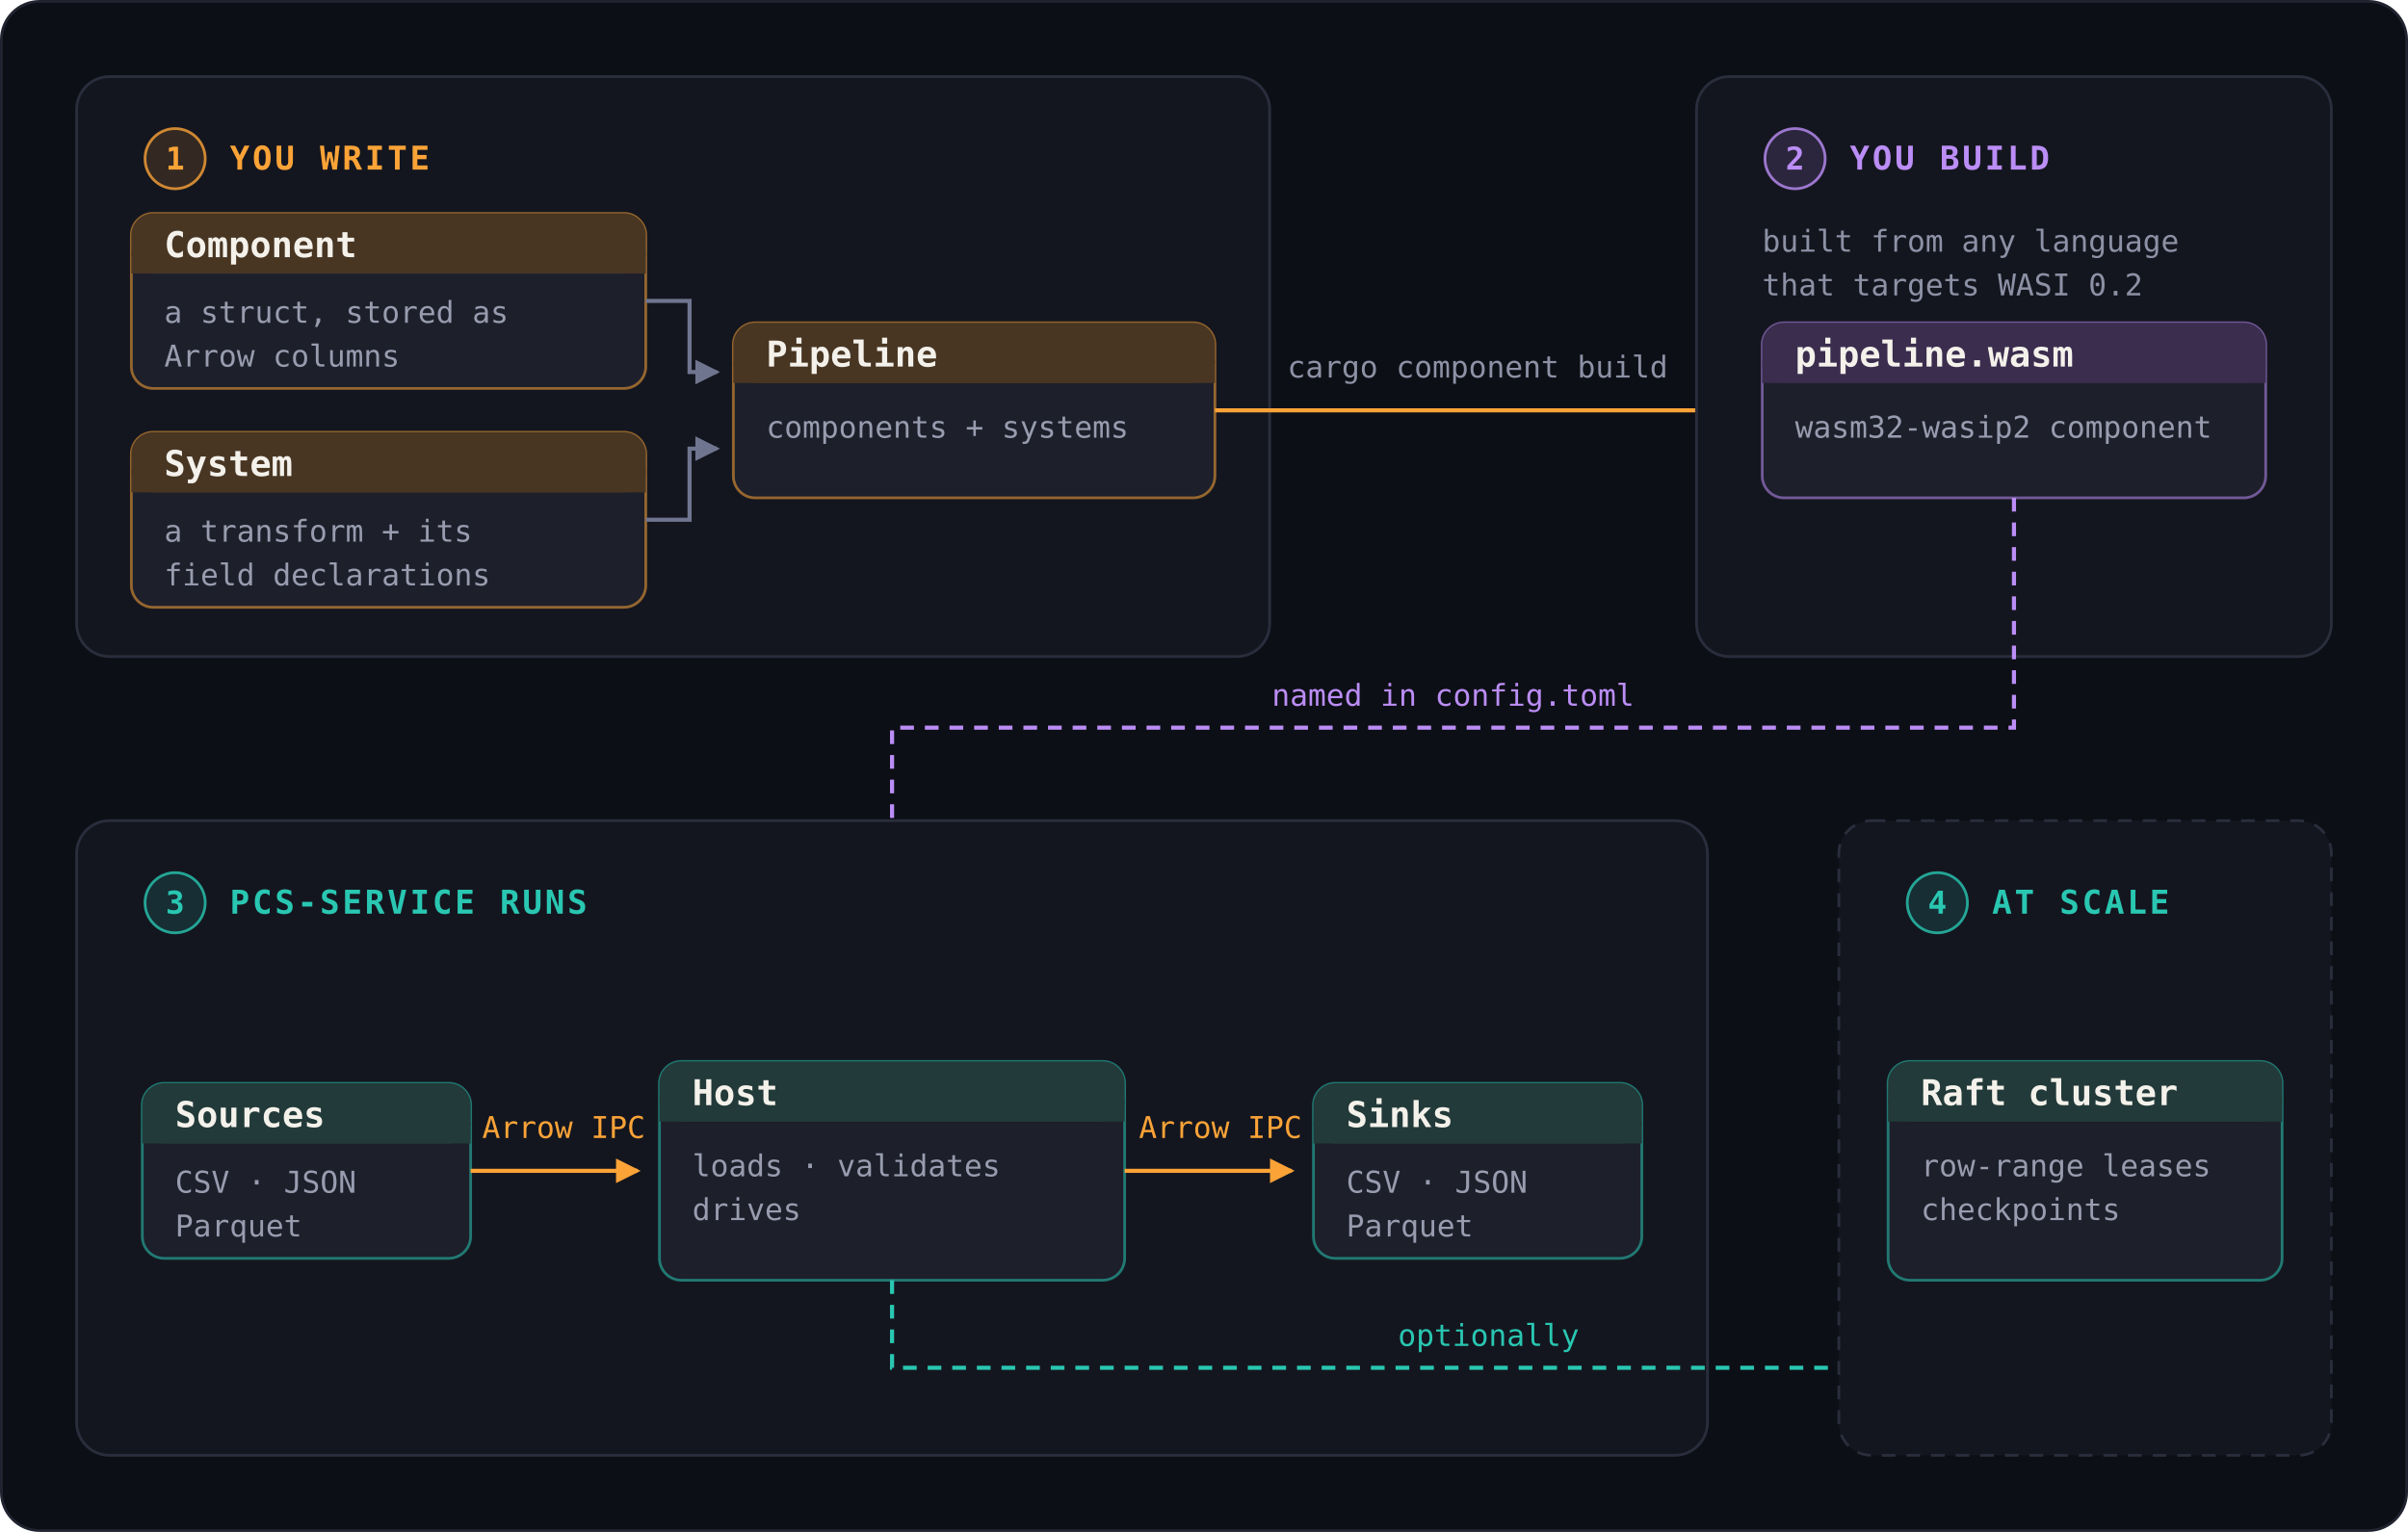
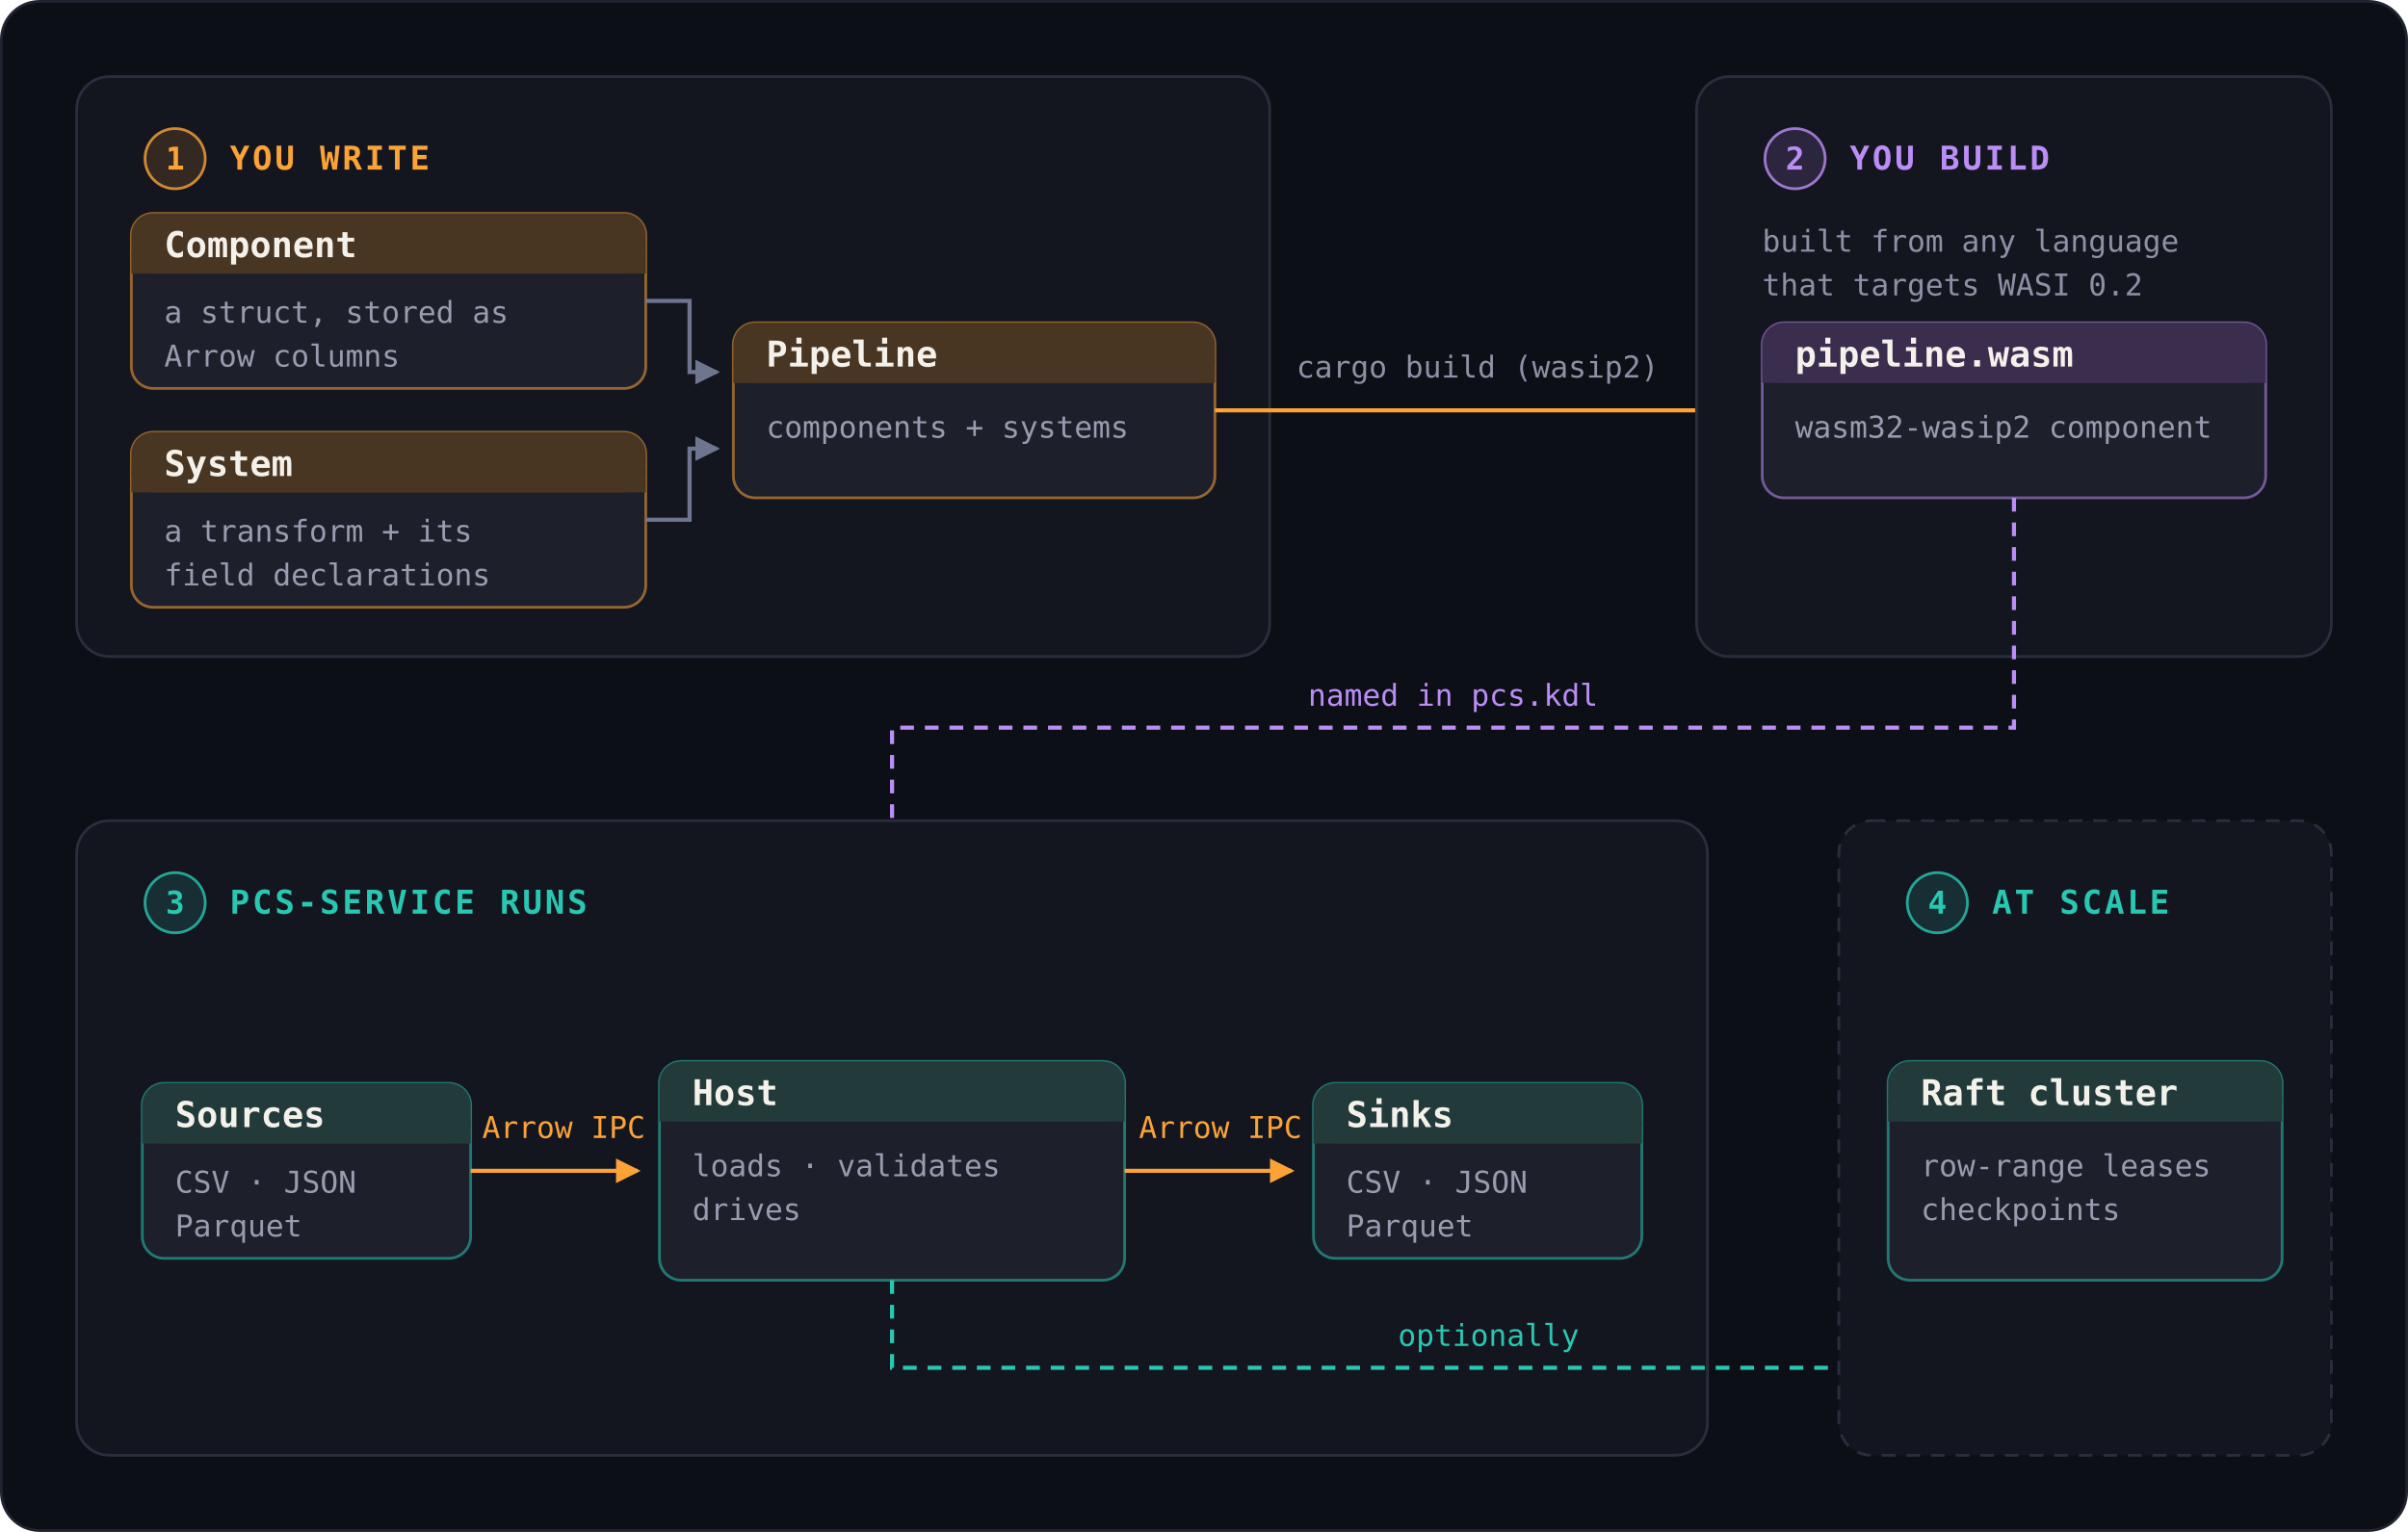
<svg xmlns="http://www.w3.org/2000/svg" viewBox="0 0 880 560" role="img" aria-labelledby="e2e-title e2e-desc">
  <style>
    text { font-family: 'Fira Code', ui-monospace, 'Cascadia Mono', Consolas, Menlo, monospace; }

    .canvas { fill: hsl(230 26% 7%); stroke: hsl(230 18% 16%); }
    .panel  { fill: hsl(230 22% 10%); stroke: hsl(230 18% 20%); }

    .blk   { fill: hsl(230 20% 14%); stroke-width: 1; }
    .blk-d { stroke: hsl(33 96% 60% / 0.55); }
    .blk-c { stroke: hsl(172 66% 47% / 0.55); }
    .blk-b { stroke: hsl(266 86% 76% / 0.55); }

    .hd-d { fill: hsl(31 34% 21%); }
    .hd-c { fill: hsl(179 26% 18%); }
    .hd-b { fill: hsl(265 27% 24%); }

    .badge   { stroke-width: 1; }
    .badge-d { fill: hsl(33 96% 60% / 0.14);  stroke: hsl(33 96% 60% / 0.8); }
    .badge-c { fill: hsl(172 66% 47% / 0.14); stroke: hsl(172 66% 47% / 0.8); }
    .badge-b { fill: hsl(266 86% 76% / 0.14); stroke: hsl(266 86% 76% / 0.8); }

    .t-ttl  { font-size: 13px;   font-weight: 600; fill: hsl(38 30% 94%); }
    .t-sub  { font-size: 11px;   fill: hsl(230 12% 64%); }
    .t-lab  { font-size: 11px;   fill: hsl(230 12% 60%); }
    .t-step { font-size: 12px;   font-weight: 700; letter-spacing: 1px; }
    .t-num  { font-size: 11.5px; font-weight: 700; text-anchor: middle; }
    .t-mid  { text-anchor: middle; }

    .f-d { fill: hsl(33 96% 60%); }
    .f-c { fill: hsl(172 66% 47%); }
    .f-b { fill: hsl(266 86% 76%); }

    .arw  { stroke-width: 1.5; fill: none; }
    .s-n  { stroke: hsl(230 12% 50%); }
    .s-d  { stroke: hsl(33 96% 60%); }
    .s-c  { stroke: hsl(172 66% 47%); }
    .s-b  { stroke: hsl(266 86% 76%); }
    .dash { stroke-dasharray: 5 4; }
  </style>
  <rect class="canvas" x="0.5" y="0.5" width="879" height="559" rx="14" />
  <rect class="panel" x="28" y="28" width="436" height="212" rx="12" />
  <circle class="badge badge-d" cx="64" cy="58" r="11" />
  <text class="t-num f-d" x="64" y="62">1</text>
  <text class="t-step f-d" x="84" y="62">YOU WRITE</text>
  <g>
    <rect class="blk blk-d" x="48" y="78" width="188" height="64" rx="8" />
    <rect class="hd-d" x="48" y="78" width="188" height="22" rx="8" />
    <rect class="hd-d" x="48" y="92" width="188" height="8" />
    <text class="t-ttl" x="60" y="94">Component</text>
    <text class="t-sub" x="60" y="118">a struct, stored as</text>
    <text class="t-sub" x="60" y="134">Arrow columns</text>
  </g>
  <g>
    <rect class="blk blk-d" x="48" y="158" width="188" height="64" rx="8" />
    <rect class="hd-d" x="48" y="158" width="188" height="22" rx="8" />
    <rect class="hd-d" x="48" y="172" width="188" height="8" />
    <text class="t-ttl" x="60" y="174">System</text>
    <text class="t-sub" x="60" y="198">a transform + its</text>
    <text class="t-sub" x="60" y="214">field declarations</text>
  </g>
  <path class="arw s-n" d="M236 110 H252 V136 H262" marker-end="url(#m-n)" />
  <path class="arw s-n" d="M236 190 H252 V164 H262" marker-end="url(#m-n)" />
  <g>
    <rect class="blk blk-d" x="268" y="118" width="176" height="64" rx="8" />
    <rect class="hd-d" x="268" y="118" width="176" height="22" rx="8" />
    <rect class="hd-d" x="268" y="132" width="176" height="8" />
    <text class="t-ttl" x="280" y="134">Pipeline</text>
    <text class="t-sub" x="280" y="160">components + systems</text>
  </g>
  <path class="arw s-d" d="M444 150 H634" marker-end="url(#m-d)" />
-   <text class="t-lab t-mid" x="540" y="138">cargo component build</text>
+   <text class="t-lab t-mid" x="540" y="138">cargo build (wasip2)</text>
  <rect class="panel" x="620" y="28" width="232" height="212" rx="12" />
  <circle class="badge badge-b" cx="656" cy="58" r="11" />
  <text class="t-num f-b" x="656" y="62">2</text>
  <text class="t-step f-b" x="676" y="62">YOU BUILD</text>
  <text class="t-lab" x="644" y="92">built from any language</text>
  <text class="t-lab" x="644" y="108">that targets WASI 0.2</text>
  <g>
    <rect class="blk blk-b" x="644" y="118" width="184" height="64" rx="8" />
    <rect class="hd-b" x="644" y="118" width="184" height="22" rx="8" />
    <rect class="hd-b" x="644" y="132" width="184" height="8" />
    <text class="t-ttl" x="656" y="134">pipeline.wasm</text>
    <text class="t-sub" x="656" y="160">wasm32-wasip2 component</text>
  </g>
  <path class="arw s-b dash" d="M736 182 V266 H326 V378" marker-end="url(#m-b)" />
-   <text class="t-lab t-mid f-b" x="531" y="258">named in config.toml</text>
+   <text class="t-lab t-mid f-b" x="531" y="258">named in pcs.kdl</text>
  <rect class="panel" x="28" y="300" width="596" height="232" rx="12" />
  <circle class="badge badge-c" cx="64" cy="330" r="11" />
  <text class="t-num f-c" x="64" y="334">3</text>
  <text class="t-step f-c" x="84" y="334">PCS-SERVICE RUNS</text>
  <g>
    <rect class="blk blk-c" x="52" y="396" width="120" height="64" rx="8" />
    <rect class="hd-c" x="52" y="396" width="120" height="22" rx="8" />
    <rect class="hd-c" x="52" y="410" width="120" height="8" />
    <text class="t-ttl" x="64" y="412">Sources</text>
    <text class="t-sub" x="64" y="436">CSV · JSON</text>
    <text class="t-sub" x="64" y="452">Parquet</text>
  </g>
  <path class="arw s-d" d="M172 428 H233" marker-end="url(#m-d)" />
  <text class="t-lab t-mid f-d" x="206" y="416">Arrow IPC</text>
  <g>
    <rect class="blk blk-c" x="241" y="388" width="170" height="80" rx="8" />
    <rect class="hd-c" x="241" y="388" width="170" height="22" rx="8" />
    <rect class="hd-c" x="241" y="402" width="170" height="8" />
    <text class="t-ttl" x="253" y="404">Host</text>
    <text class="t-sub" x="253" y="430">loads · validates</text>
    <text class="t-sub" x="253" y="446">drives</text>
  </g>
  <path class="arw s-d" d="M411 428 H472" marker-end="url(#m-d)" />
  <text class="t-lab t-mid f-d" x="446" y="416">Arrow IPC</text>
  <g>
    <rect class="blk blk-c" x="480" y="396" width="120" height="64" rx="8" />
    <rect class="hd-c" x="480" y="396" width="120" height="22" rx="8" />
    <rect class="hd-c" x="480" y="410" width="120" height="8" />
    <text class="t-ttl" x="492" y="412">Sinks</text>
    <text class="t-sub" x="492" y="436">CSV · JSON</text>
    <text class="t-sub" x="492" y="452">Parquet</text>
  </g>
  <path class="arw s-c dash" d="M326 468 V500 H762 V478" marker-end="url(#m-c)" />
  <text class="t-lab t-mid f-c" x="544" y="492">optionally</text>
  <rect class="panel dash" x="672" y="300" width="180" height="232" rx="12" />
  <circle class="badge badge-c" cx="708" cy="330" r="11" />
  <text class="t-num f-c" x="708" y="334">4</text>
  <text class="t-step f-c" x="728" y="334">AT SCALE</text>
  <g>
    <rect class="blk blk-c" x="690" y="388" width="144" height="80" rx="8" />
    <rect class="hd-c" x="690" y="388" width="144" height="22" rx="8" />
    <rect class="hd-c" x="690" y="402" width="144" height="8" />
    <text class="t-ttl" x="702" y="404">Raft cluster</text>
    <text class="t-sub" x="702" y="430">row-range leases</text>
    <text class="t-sub" x="702" y="446">checkpoints</text>
  </g>
  <defs>
    <marker id="m-n" viewBox="0 0 8 8" refX="7" refY="4" markerWidth="6" markerHeight="6" orient="auto">
      <path d="M0 0 L8 4 L0 8 z" fill="hsl(230 12% 50%)" />
    </marker>
    <marker id="m-d" viewBox="0 0 8 8" refX="7" refY="4" markerWidth="6" markerHeight="6" orient="auto">
      <path d="M0 0 L8 4 L0 8 z" fill="hsl(33 96% 60%)" />
    </marker>
    <marker id="m-b" viewBox="0 0 8 8" refX="7" refY="4" markerWidth="6" markerHeight="6" orient="auto">
      <path d="M0 0 L8 4 L0 8 z" fill="hsl(266 86% 76%)" />
    </marker>
    <marker id="m-c" viewBox="0 0 8 8" refX="7" refY="4" markerWidth="6" markerHeight="6" orient="auto">
      <path d="M0 0 L8 4 L0 8 z" fill="hsl(172 66% 47%)" />
    </marker>
  </defs>
</svg>
